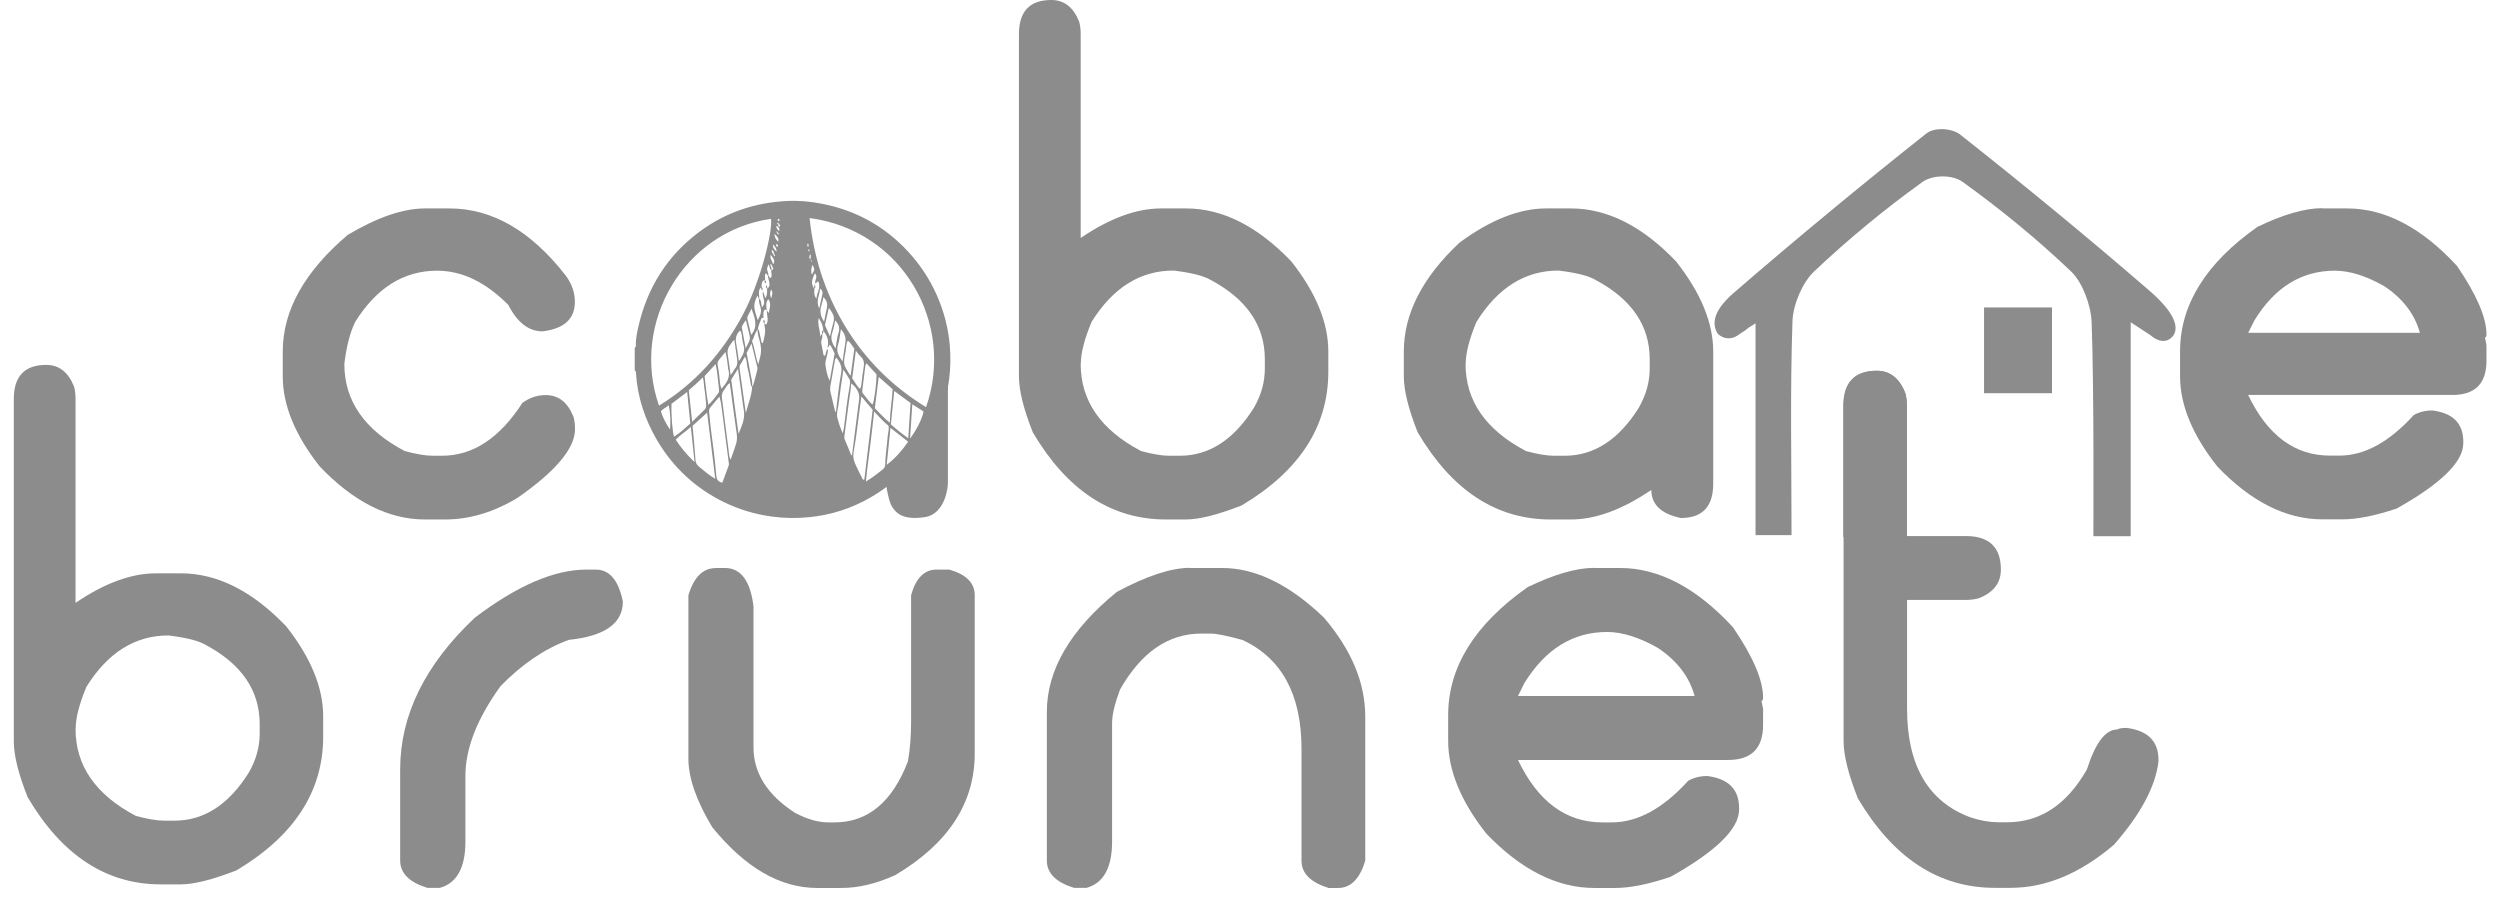
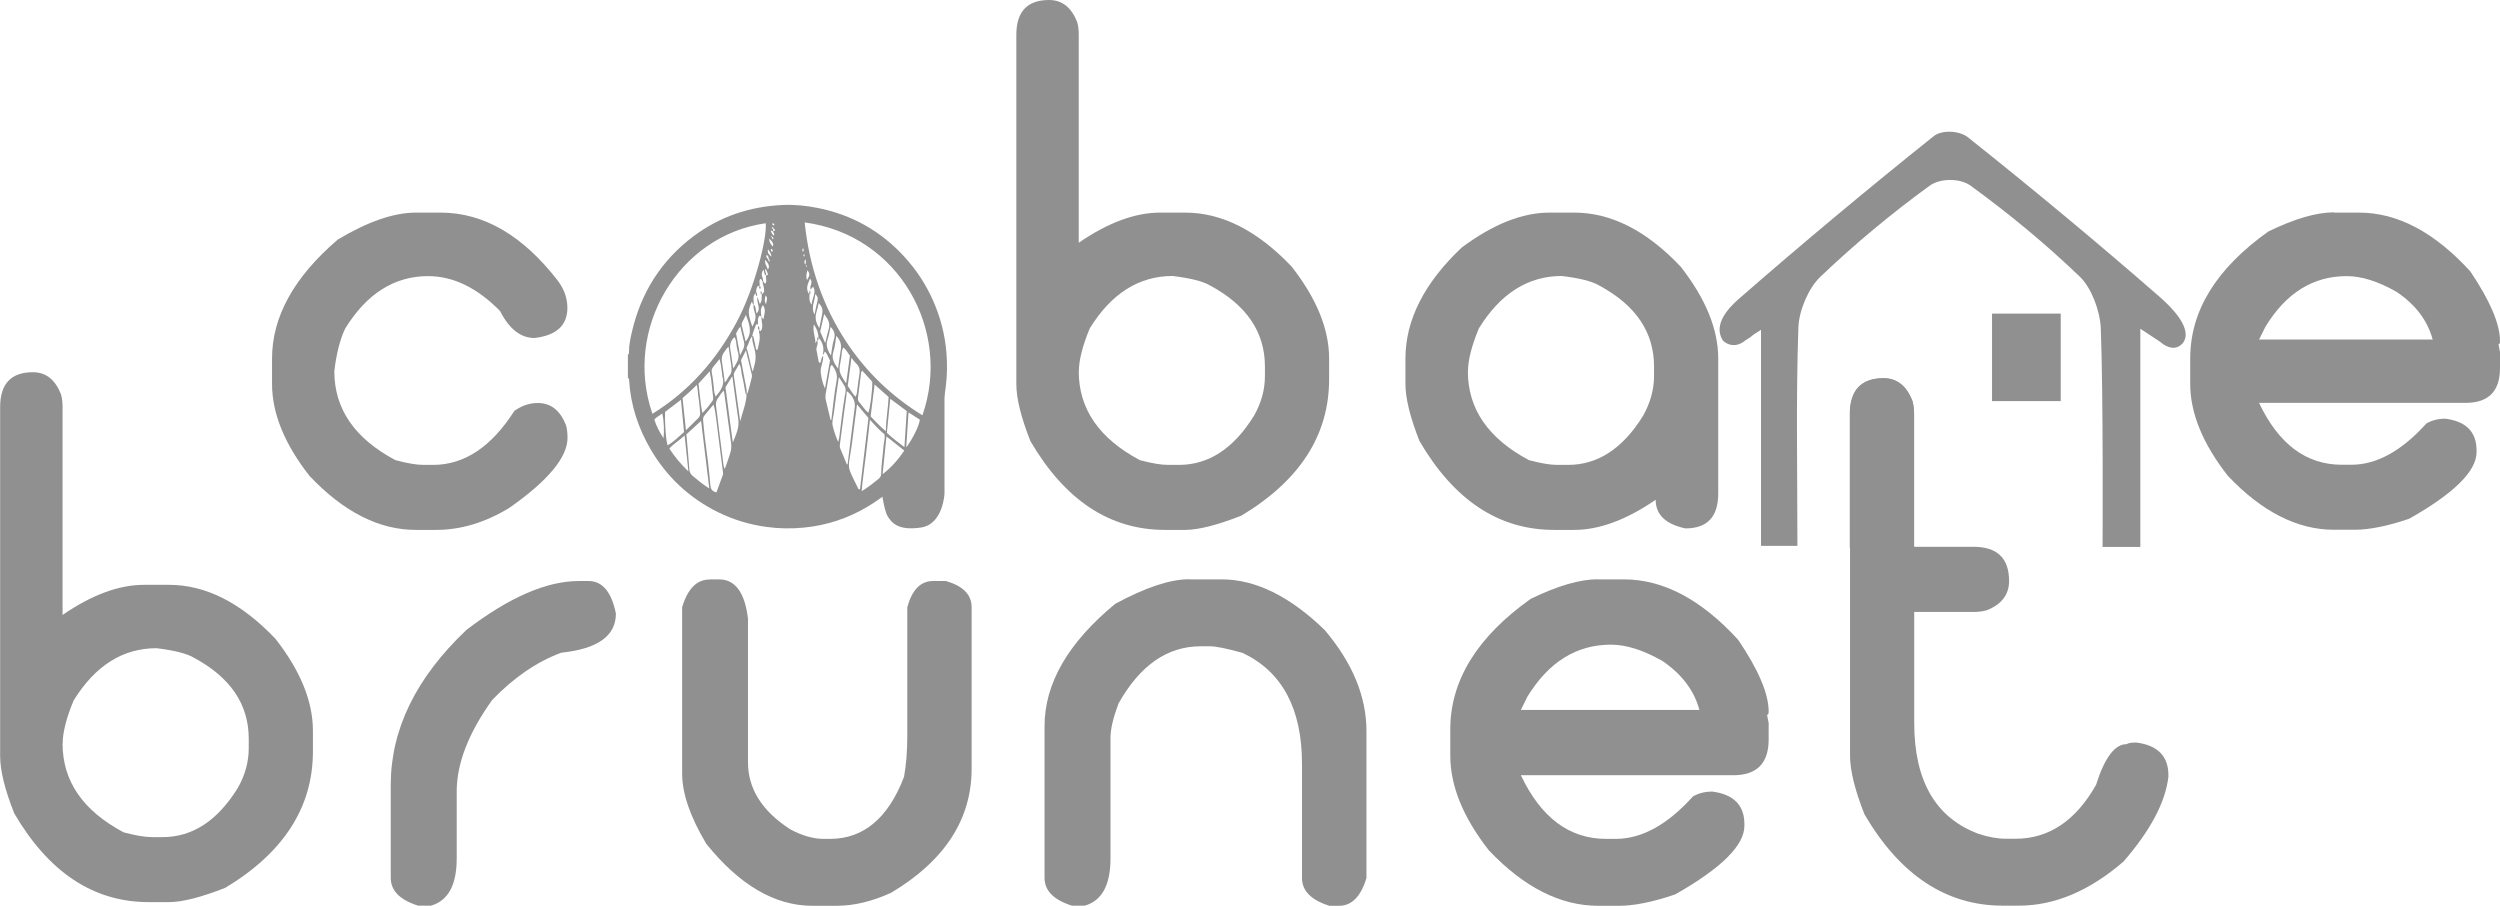
- <svg xmlns="http://www.w3.org/2000/svg" viewBox="0 0 183 66">
-   <g transform="translate(1.01 0)">
-     <path d="M 30.078 15.257 L 31.894 15.257 C 35.012 15.257 37.844 16.891 40.39 20.157 C 40.844 20.764 41.071 21.409 41.071 22.094 C 41.071 23.346 40.281 24.069 38.693 24.255 C 37.696 24.255 36.857 23.61 36.196 22.319 C 34.538 20.646 32.801 19.815 30.986 19.815 C 28.548 19.815 26.545 21.067 24.986 23.571 C 24.611 24.353 24.345 25.37 24.196 26.642 C 24.196 29.341 25.667 31.463 28.617 33.018 C 29.466 33.243 30.147 33.361 30.66 33.361 L 31.341 33.361 C 33.611 33.361 35.564 32.07 37.232 29.488 C 37.765 29.106 38.328 28.92 38.93 28.92 C 39.877 28.92 40.548 29.449 40.972 30.515 C 41.051 30.798 41.081 31.101 41.081 31.424 C 41.081 32.813 39.679 34.485 36.887 36.432 C 35.13 37.498 33.354 38.026 31.568 38.026 L 30.098 38.026 C 27.433 38.026 24.868 36.735 22.401 34.153 C 20.585 31.854 19.687 29.654 19.687 27.551 L 19.687 25.732 C 19.687 22.729 21.276 19.883 24.443 17.194 C 26.614 15.903 28.499 15.257 30.107 15.257 Z" fill="rgb(140, 140, 140)" />
-     <path d="M 75.945 0 C 76.892 0 77.563 0.528 77.987 1.594 C 78.066 1.878 78.096 2.181 78.096 2.504 L 78.096 17.419 C 80.208 15.981 82.171 15.257 83.987 15.257 L 85.803 15.257 C 88.467 15.257 91.033 16.548 93.51 19.13 C 95.325 21.429 96.223 23.629 96.223 25.732 L 96.223 27.209 C 96.223 31.219 94.112 34.476 89.878 36.999 C 88.122 37.684 86.76 38.026 85.803 38.026 L 84.332 38.026 C 80.346 38.026 77.099 35.904 74.593 31.649 C 73.912 29.938 73.576 28.578 73.576 27.551 L 73.576 2.504 C 73.576 0.831 74.366 0 75.954 0 Z M 78.096 26.642 C 78.096 29.341 79.566 31.463 82.517 33.018 C 83.365 33.243 84.046 33.361 84.559 33.361 L 85.349 33.361 C 87.5 33.361 89.316 32.187 90.786 29.83 C 91.319 28.901 91.576 27.952 91.576 26.984 L 91.576 26.299 C 91.576 23.835 90.253 21.898 87.609 20.49 C 87.096 20.187 86.198 19.962 84.895 19.805 C 82.458 19.805 80.454 21.057 78.895 23.561 C 78.362 24.832 78.106 25.859 78.106 26.632 Z" fill="rgb(140, 140, 140)" />
-     <path d="M 2.368 26.71 C 3.316 26.71 3.987 27.238 4.411 28.304 C 4.49 28.588 4.52 28.891 4.52 29.214 L 4.52 44.129 C 6.631 42.691 8.595 41.967 10.411 41.967 L 12.227 41.967 C 14.891 41.967 17.457 43.258 19.933 45.84 C 21.749 48.139 22.647 50.339 22.647 52.442 L 22.647 53.919 C 22.647 57.919 20.535 61.186 16.302 63.709 C 14.546 64.394 13.184 64.736 12.227 64.736 L 10.756 64.736 C 6.769 64.736 3.523 62.614 1.016 58.359 C 0.336 56.648 0 55.288 0 54.261 L 0 29.214 C 0 27.541 0.789 26.71 2.378 26.71 Z M 4.52 53.352 C 4.52 56.051 5.99 58.173 8.94 59.728 C 9.789 59.953 10.47 60.071 10.983 60.071 L 11.773 60.071 C 13.924 60.071 15.74 58.897 17.21 56.54 C 17.743 55.611 17.999 54.662 17.999 53.694 L 17.999 53.009 C 17.999 50.545 16.677 48.608 14.032 47.2 C 13.519 46.897 12.621 46.672 11.319 46.515 C 8.881 46.515 6.878 47.767 5.319 50.271 C 4.786 51.542 4.529 52.569 4.529 53.342 Z" fill="rgb(140, 140, 140)" />
-     <path d="M 112.16 15.257 L 113.976 15.257 C 116.64 15.257 119.206 16.548 121.673 19.13 C 123.489 21.429 124.397 23.629 124.397 25.732 L 124.397 35.415 C 124.397 37.087 123.607 37.918 122.019 37.918 C 120.588 37.615 119.867 36.93 119.867 35.864 C 117.736 37.312 115.772 38.026 113.976 38.026 L 112.506 38.026 C 108.519 38.026 105.272 35.904 102.766 31.649 C 102.085 29.938 101.75 28.578 101.75 27.551 L 101.75 25.732 C 101.75 22.964 103.111 20.304 105.825 17.761 C 108.095 16.089 110.207 15.257 112.17 15.257 Z M 106.269 26.642 C 106.269 29.341 107.74 31.463 110.69 33.018 C 111.539 33.243 112.22 33.361 112.733 33.361 L 113.522 33.361 C 115.673 33.361 117.489 32.187 118.959 29.83 C 119.483 28.901 119.749 27.952 119.749 26.984 L 119.749 26.299 C 119.749 23.835 118.427 21.898 115.782 20.49 C 115.269 20.187 114.371 19.962 113.068 19.805 C 110.631 19.805 108.628 21.057 107.068 23.561 C 106.536 24.832 106.279 25.859 106.279 26.632 Z" fill="rgb(140, 140, 140)" />
-     <path d="M 168.991 15.257 L 170.806 15.257 C 173.579 15.257 176.263 16.666 178.849 19.473 C 180.28 21.575 181 23.248 181 24.48 C 181 24.637 180.961 24.705 180.891 24.705 L 181 25.272 L 181 26.407 C 181 28.079 180.171 28.911 178.503 28.911 L 163.553 28.911 C 164.974 31.874 166.968 33.351 169.553 33.351 L 170.234 33.351 C 172.069 33.351 173.875 32.363 175.671 30.387 C 176.066 30.163 176.52 30.045 177.033 30.045 C 178.543 30.231 179.303 30.994 179.303 32.324 L 179.303 32.441 C 179.303 33.811 177.674 35.405 174.428 37.224 C 172.859 37.752 171.537 38.016 170.461 38.016 L 168.991 38.016 C 166.326 38.016 163.761 36.725 161.293 34.143 C 159.478 31.845 158.57 29.644 158.57 27.541 L 158.57 25.722 C 158.57 22.309 160.455 19.267 164.234 16.607 C 166.119 15.697 167.708 15.238 168.991 15.238 Z M 163.553 24.363 L 176.125 24.363 C 175.75 22.994 174.882 21.859 173.52 20.949 C 172.178 20.187 170.974 19.815 169.898 19.815 C 167.461 19.815 165.497 21.028 164.007 23.463 L 163.553 24.373 Z" fill="rgb(140, 140, 140)" />
-     <path d="M 41.9 41.694 L 42.6 41.694 C 43.607 41.694 44.268 42.476 44.584 44.031 C 44.584 45.635 43.262 46.564 40.627 46.838 C 38.86 47.483 37.193 48.618 35.624 50.232 C 33.917 52.599 33.058 54.78 33.058 56.794 L 33.058 61.596 C 33.058 63.513 32.436 64.638 31.193 64.99 L 30.265 64.99 C 28.943 64.579 28.282 63.914 28.282 62.995 L 28.282 56.325 C 28.282 52.344 30.107 48.638 33.759 45.205 C 36.847 42.867 39.561 41.694 41.91 41.694 Z" fill="rgb(140, 140, 140)" />
-     <path d="M 51.353 41.576 L 52.054 41.576 C 53.218 41.576 53.919 42.515 54.146 44.383 L 54.146 54.692 C 54.146 56.589 55.153 58.183 57.176 59.494 C 58.054 59.963 58.863 60.198 59.623 60.198 L 60.087 60.198 C 62.514 60.198 64.3 58.711 65.445 55.748 C 65.603 54.887 65.682 53.909 65.682 52.823 L 65.682 43.571 C 66.027 42.319 66.649 41.693 67.547 41.693 L 68.474 41.693 C 69.718 42.046 70.34 42.672 70.34 43.571 L 70.34 55.161 C 70.34 58.789 68.396 61.763 64.517 64.061 C 63.136 64.687 61.823 65 60.56 65 L 58.814 65 C 56.09 65 53.534 63.513 51.126 60.55 C 49.962 58.613 49.38 56.941 49.38 55.513 L 49.38 43.571 C 49.784 42.241 50.446 41.586 51.363 41.586 Z" fill="rgb(140, 140, 140)" />
-     <path d="M 86.119 41.576 L 88.447 41.576 C 90.895 41.576 93.381 42.789 95.898 45.205 C 97.921 47.571 98.927 49.987 98.927 52.462 L 98.927 63.005 C 98.523 64.335 97.862 65 96.944 65 L 96.243 65 C 94.921 64.589 94.26 63.924 94.26 63.005 L 94.26 54.809 C 94.26 50.848 92.819 48.188 89.947 46.848 C 88.803 46.535 88.023 46.378 87.619 46.378 L 86.918 46.378 C 84.51 46.378 82.527 47.748 80.977 50.476 C 80.592 51.493 80.395 52.315 80.395 52.931 L 80.395 61.596 C 80.395 63.513 79.773 64.638 78.53 64.99 L 77.602 64.99 C 76.28 64.579 75.619 63.914 75.619 62.995 L 75.619 52.11 C 75.619 49.048 77.326 46.114 80.74 43.327 C 82.931 42.153 84.717 41.566 86.099 41.566 Z" fill="rgb(140, 140, 140)" />
-     <path d="M 115.703 41.576 L 117.568 41.576 C 120.42 41.576 123.173 43.024 125.838 45.909 C 127.318 48.07 128.048 49.792 128.048 51.063 C 128.048 51.22 128.009 51.298 127.93 51.298 L 128.048 51.885 L 128.048 53.058 C 128.048 54.78 127.189 55.63 125.482 55.63 L 110.108 55.63 C 111.558 58.672 113.621 60.198 116.275 60.198 L 116.976 60.198 C 118.861 60.198 120.726 59.181 122.561 57.156 C 122.966 56.921 123.44 56.804 123.963 56.804 C 125.512 57 126.291 57.782 126.291 59.142 L 126.291 59.259 C 126.291 60.667 124.624 62.301 121.288 64.178 C 119.68 64.726 118.318 65 117.213 65 L 115.703 65 C 112.97 65 110.325 63.67 107.789 61.019 C 105.924 58.662 104.996 56.393 104.996 54.222 L 104.996 52.344 C 104.996 48.833 106.94 45.703 110.818 42.975 C 112.762 42.036 114.391 41.566 115.713 41.566 Z M 110.108 50.946 L 123.035 50.946 C 122.65 49.537 121.752 48.373 120.361 47.435 C 118.979 46.652 117.736 46.261 116.631 46.261 C 114.124 46.261 112.111 47.513 110.572 50.007 Z" fill="rgb(140, 140, 140)" />
-     <path d="M 136.367 27.14 C 137.334 27.14 138.034 27.688 138.459 28.783 C 138.538 29.077 138.577 29.39 138.577 29.722 L 138.577 39.239 L 142.89 39.239 C 144.597 39.239 145.455 40.06 145.455 41.694 C 145.455 42.672 144.912 43.376 143.827 43.796 C 143.531 43.875 143.225 43.914 142.899 43.914 L 138.587 43.914 L 138.587 51.875 C 138.587 56.031 140.136 58.692 143.245 59.836 C 143.965 60.071 144.626 60.188 145.228 60.188 L 145.929 60.188 C 148.337 60.188 150.281 58.897 151.751 56.325 C 152.373 54.369 153.113 53.401 153.962 53.401 C 154.08 53.322 154.307 53.283 154.662 53.283 C 156.211 53.479 156.991 54.261 156.991 55.621 L 156.991 55.738 C 156.774 57.577 155.688 59.601 153.735 61.831 C 151.268 63.934 148.751 64.99 146.166 64.99 L 145.001 64.99 C 140.906 64.99 137.571 62.809 134.985 58.437 C 134.285 56.677 133.939 55.278 133.939 54.222 L 133.939 29.722 C 133.939 28.001 134.758 27.14 136.386 27.14 Z" fill="rgb(140, 140, 140)" />
-     <path d="M 136.367 27.14 C 137.334 27.14 138.034 27.688 138.459 28.783 C 138.538 29.077 138.577 29.39 138.577 29.722 L 138.577 39.239 L 133.919 39.307 L 133.919 29.722 C 133.919 28.001 134.739 27.14 136.367 27.14 Z" fill="rgb(140, 140, 140)" />
-     <path d="M 156.438 24.558 C 155.757 24.118 156.044 24.294 154.958 23.59 L 154.958 39.248 L 152.225 39.248 C 152.225 39.248 152.284 28.392 152.096 23.58 C 152.047 22.299 151.406 20.646 150.596 19.874 C 148.08 17.477 145.406 15.296 142.663 13.321 C 141.903 12.773 140.472 12.783 139.712 13.321 C 136.969 15.296 134.304 17.487 131.778 19.874 C 130.959 20.646 130.239 22.26 130.199 23.522 C 130.022 28.656 130.13 33.801 130.13 39.17 L 127.495 39.17 L 127.495 23.668 C 126.479 24.285 127.12 23.972 126.37 24.421 C 125.492 25.145 124.782 24.519 124.703 24.392 C 124.002 23.218 125.245 22.006 125.887 21.448 C 130.525 17.438 135.232 13.546 139.998 9.771 C 140.59 9.301 141.873 9.37 142.485 9.859 C 147.182 13.565 151.82 17.38 156.389 21.331 C 157.169 22.006 158.817 23.6 158.037 24.617 C 157.553 25.165 156.942 24.979 156.438 24.568 Z" fill="rgb(140, 140, 140)" />
-     <path d="M 144.222 22.505 L 149.195 22.505 L 149.195 28.783 L 144.222 28.783 Z" fill="rgb(140, 140, 140)" />
-     <path d="M 68.376 26.7 L 68.376 35.415 C 68.376 35.415 68.287 37.635 66.649 37.86 C 65.011 38.094 64.547 37.508 64.261 37.048 C 63.975 36.578 63.777 34.965 63.777 34.965 L 66.461 31.317 L 68.376 26.69 Z" fill="rgb(140, 140, 140)" />
-     <path d="M 45.452 27.121 L 45.452 25.448 C 45.561 25.409 45.531 25.311 45.531 25.233 C 45.531 24.764 45.63 24.294 45.738 23.835 C 46.39 21.028 47.84 18.72 50.169 16.979 C 52.094 15.541 54.274 14.817 56.662 14.71 C 57.521 14.67 58.37 14.759 59.208 14.925 C 61.675 15.414 63.758 16.578 65.455 18.407 C 66.343 19.365 67.053 20.441 67.576 21.634 C 68.09 22.798 68.405 24.02 68.514 25.282 C 68.583 26.113 68.573 26.945 68.465 27.776 C 68.317 28.911 68.021 29.996 67.557 31.043 C 66.54 33.322 64.942 35.102 62.781 36.373 C 61.369 37.204 59.83 37.703 58.202 37.86 C 57.294 37.948 56.386 37.938 55.478 37.811 C 54.245 37.644 53.08 37.292 51.975 36.754 C 49.903 35.737 48.265 34.221 47.1 32.246 C 46.202 30.72 45.65 29.077 45.541 27.297 C 45.541 27.228 45.541 27.16 45.462 27.121 Z M 55.903 17.008 C 55.903 17.008 55.883 16.92 55.833 16.949 C 55.794 16.979 55.833 17.018 55.883 17.028 C 55.883 17.086 55.883 17.155 55.991 17.164 C 55.991 17.086 55.982 17.037 55.903 17.008 Z M 56.001 16.411 C 55.982 16.353 55.982 16.274 55.883 16.314 C 55.883 16.382 55.903 16.421 55.972 16.441 C 55.972 16.499 55.972 16.548 55.972 16.607 C 55.922 16.587 55.873 16.568 55.794 16.539 C 55.833 16.695 55.903 16.812 56.011 16.91 C 56.11 16.773 55.972 16.705 55.962 16.597 C 56.001 16.558 56.1 16.597 56.1 16.499 C 56.1 16.45 56.051 16.421 55.991 16.411 Z M 55.616 18.622 C 55.636 18.671 55.616 18.759 55.705 18.759 C 55.745 18.68 55.705 18.632 55.656 18.583 C 55.636 18.465 55.626 18.348 55.488 18.289 C 55.449 18.446 55.528 18.534 55.616 18.622 Z M 58.34 19.013 C 58.34 19.072 58.35 19.121 58.36 19.179 C 58.429 19.101 58.409 19.052 58.33 19.013 C 58.291 18.886 58.389 18.739 58.301 18.612 C 58.195 18.781 58.208 18.912 58.34 19.003 Z M 55.478 19.776 C 55.281 19.717 55.37 19.473 55.241 19.355 C 55.133 19.639 55.113 19.678 55.182 19.874 C 55.212 19.981 55.261 20.079 55.232 20.187 C 55.113 20.187 55.172 20.001 55.044 20.02 C 54.906 20.167 55.044 20.353 54.975 20.519 L 54.975 20.519 C 54.906 20.519 54.847 20.519 54.807 20.597 C 54.758 20.724 54.718 20.852 54.748 20.989 C 54.728 21.008 54.709 21.018 54.699 21.037 C 54.442 21.272 54.59 21.585 54.561 21.859 C 54.452 21.839 54.501 21.703 54.422 21.654 C 54.126 22.319 54.126 22.456 54.462 23.443 C 54.61 23.13 54.768 22.857 54.659 22.495 C 54.6 22.289 54.511 22.074 54.561 21.849 C 54.748 22.025 54.689 22.27 54.768 22.495 C 55.143 22.133 54.728 21.732 54.837 21.311 C 54.906 21.517 54.955 21.663 55.005 21.82 C 55.182 21.595 55.133 21.35 55.143 21.106 L 55.143 21.106 C 55.389 20.998 55.31 20.783 55.291 20.617 C 55.271 20.47 55.192 20.333 55.212 20.187 C 55.33 20.167 55.271 20.372 55.409 20.343 C 55.547 20.167 55.409 19.962 55.459 19.766 C 55.518 19.766 55.567 19.756 55.597 19.668 C 55.528 19.561 55.528 19.404 55.389 19.297 C 55.35 19.473 55.508 19.61 55.459 19.776 Z M 58.577 21.096 C 58.577 21.096 58.597 21.116 58.606 21.125 C 58.587 21.37 58.557 21.615 58.754 21.869 C 58.774 21.419 59.1 21.037 58.893 20.607 C 58.735 20.597 58.784 20.754 58.676 20.754 C 58.587 20.519 58.902 20.265 58.636 20.001 C 58.478 20.372 58.301 20.715 58.567 21.096 Z M 54.452 24.108 C 54.531 24.108 54.541 24.157 54.551 24.206 C 54.6 24.451 54.659 24.686 54.709 24.93 C 54.728 24.998 54.689 25.106 54.837 25.106 C 54.936 24.686 55.074 24.265 54.945 23.825 C 54.936 23.786 54.945 23.747 54.955 23.707 L 54.955 23.707 C 54.955 23.707 55.054 23.747 55.074 23.756 C 55.291 23.453 55.113 23.121 55.123 22.729 C 55.202 22.827 55.232 22.866 55.261 22.915 C 55.32 22.573 55.478 22.231 55.232 21.898 C 55.024 22.143 55.074 22.426 55.123 22.729 C 55.054 22.681 55.024 22.661 54.995 22.641 C 54.817 22.827 54.876 23.052 54.876 23.258 C 54.827 23.326 54.778 23.248 54.738 23.277 C 54.63 23.561 54.501 23.835 54.452 24.128 C 54.235 24.373 54.195 24.705 54.038 24.969 C 54.245 25.527 54.294 26.104 54.491 26.671 C 54.531 26.505 54.57 26.358 54.61 26.221 C 54.738 25.781 54.718 25.36 54.59 24.92 C 54.511 24.656 54.432 24.392 54.452 24.108 Z M 59.258 24.197 C 59.208 23.786 59.169 23.698 58.922 23.277 C 58.804 23.766 59.041 24.187 59.031 24.637 C 59.11 24.568 59.07 24.451 59.179 24.441 C 59.199 24.578 59.189 24.725 59.139 24.852 C 59.1 24.95 59.09 25.038 59.11 25.135 C 59.159 25.39 59.208 25.654 59.258 25.908 C 59.268 25.977 59.277 26.045 59.386 26.035 C 59.465 25.879 59.425 25.683 59.583 25.536 C 59.633 25.957 59.366 26.319 59.416 26.73 C 59.465 27.121 59.544 27.502 59.722 27.874 C 59.84 27.209 59.968 26.544 60.087 25.869 C 59.958 25.654 59.899 25.409 59.722 25.223 C 59.643 25.292 59.702 25.399 59.564 25.448 C 59.682 24.969 59.564 24.558 59.238 24.206 Z M 54.047 28.294 C 53.978 28.294 53.968 28.246 53.959 28.187 C 53.88 27.757 53.811 27.316 53.702 26.886 C 53.643 26.642 53.682 26.368 53.515 26.113 C 53.386 26.329 53.288 26.524 53.169 26.71 C 53.11 26.798 53.12 26.896 53.13 26.994 C 53.278 28.05 53.426 29.106 53.584 30.231 C 53.761 29.546 54.018 28.95 54.047 28.294 C 54.077 28.255 54.126 28.206 54.136 28.158 C 54.245 27.786 54.343 27.414 54.432 27.043 C 54.442 27.003 54.432 26.955 54.432 26.915 C 54.294 26.348 54.156 25.791 53.998 25.145 C 53.85 25.429 53.751 25.644 53.643 25.84 C 53.732 26.338 53.83 26.818 53.919 27.307 C 53.978 27.629 54.077 27.952 54.057 28.294 Z M 58.251 15.952 C 58.577 19.101 59.564 21.986 61.31 24.598 C 62.741 26.73 64.567 28.451 66.777 29.801 C 68.919 23.717 65.08 16.861 58.251 15.961 Z M 47.229 29.693 C 49.893 28.06 51.847 25.84 53.307 23.15 C 54.63 20.724 55.557 16.988 55.429 16.02 C 49.094 16.91 45.107 23.619 47.229 29.693 Z M 51.867 35.327 C 52.024 34.896 52.182 34.485 52.33 34.075 C 52.35 34.026 52.35 33.967 52.34 33.908 C 52.281 33.429 52.212 32.95 52.153 32.471 C 52.054 31.678 51.945 30.876 51.847 30.084 C 51.797 29.742 51.768 29.39 51.649 29.028 C 51.413 29.312 51.205 29.556 51.008 29.801 C 50.909 29.918 50.88 30.035 50.899 30.182 C 50.949 30.593 50.969 31.013 51.028 31.424 C 51.186 32.549 51.324 33.674 51.422 34.808 C 51.442 35.072 51.531 35.258 51.867 35.336 Z M 62.978 30.114 C 62.879 31.004 62.79 31.845 62.682 32.676 C 62.583 33.517 62.455 34.348 62.376 35.248 C 62.83 34.974 63.195 34.691 63.55 34.407 C 63.669 34.309 63.777 34.212 63.787 34.036 C 63.797 33.341 63.915 32.656 63.965 31.962 C 63.985 31.698 64.093 31.444 64.024 31.16 C 63.649 30.867 63.333 30.505 62.968 30.114 Z M 62.869 29.996 C 62.603 29.683 62.337 29.37 62.041 29.018 C 61.971 29.527 61.912 29.986 61.853 30.436 C 61.764 31.131 61.685 31.835 61.567 32.529 C 61.389 33.537 61.379 33.537 61.833 34.466 C 61.922 34.652 62.021 34.837 62.11 35.023 C 62.129 35.072 62.149 35.131 62.258 35.111 C 62.455 33.429 62.662 31.727 62.869 29.996 Z M 51.344 35.043 C 51.136 33.37 50.949 31.757 50.751 30.202 C 50.406 30.515 50.041 30.847 49.686 31.17 C 49.765 32.021 49.844 32.862 49.903 33.703 C 49.923 33.899 50.011 34.045 50.159 34.163 C 50.524 34.466 50.88 34.769 51.334 35.043 Z M 52.478 33.625 C 52.626 33.234 52.755 32.862 52.873 32.48 C 52.942 32.246 52.952 32.021 52.922 31.786 C 52.843 31.238 52.774 30.691 52.695 30.143 C 52.597 29.449 52.508 28.754 52.409 28.04 C 52.212 28.158 52.143 28.353 52.024 28.5 C 51.867 28.695 51.797 28.891 51.837 29.155 C 51.916 29.703 51.975 30.251 52.044 30.808 C 52.143 31.581 52.251 32.344 52.34 33.116 C 52.36 33.292 52.37 33.478 52.468 33.654 Z M 65.475 32.07 C 65.534 31.18 65.583 30.339 65.642 29.497 C 65.267 29.224 64.892 28.94 64.448 28.617 C 64.36 29.497 64.281 30.29 64.202 31.062 C 64.616 31.434 65.021 31.757 65.465 32.079 Z M 61.3 33.331 C 61.3 33.331 61.34 33.322 61.36 33.312 C 61.429 32.735 61.508 32.158 61.577 31.581 C 61.675 30.788 61.784 29.996 61.883 29.194 C 61.932 28.783 61.685 28.334 61.3 28.07 C 61.271 28.539 61.182 29.008 61.123 29.468 C 61.014 30.26 60.916 31.062 60.807 31.854 C 60.787 31.962 60.787 32.07 60.827 32.177 C 60.994 32.559 61.143 32.94 61.3 33.322 Z M 49.301 28.686 C 48.886 28.999 48.511 29.282 48.146 29.556 C 48.107 30.26 48.215 31.727 48.334 31.962 C 48.758 31.698 49.123 31.356 49.518 31.004 C 49.449 30.251 49.37 29.497 49.291 28.676 Z M 63.017 29.869 C 63.383 30.241 63.688 30.593 64.133 30.945 C 64.133 30.065 64.3 29.272 64.33 28.49 C 63.985 28.187 63.669 27.903 63.313 27.59 C 63.215 28.392 63.126 29.126 63.027 29.879 Z M 49.646 30.886 C 49.982 30.554 50.268 30.27 50.554 29.996 C 50.663 29.889 50.692 29.762 50.682 29.615 C 50.643 29.233 50.623 28.842 50.554 28.461 C 50.505 28.206 50.534 27.942 50.436 27.62 C 50.09 27.991 49.735 28.275 49.409 28.568 C 49.488 29.331 49.567 30.065 49.656 30.876 Z M 53.011 26.994 C 52.834 27.277 52.686 27.502 52.547 27.737 C 52.498 27.825 52.528 27.923 52.547 28.021 C 52.656 28.813 52.755 29.605 52.863 30.397 C 52.922 30.847 52.991 31.307 53.051 31.757 C 53.268 31.209 53.534 30.691 53.445 30.084 C 53.426 29.938 53.396 29.781 53.376 29.634 C 53.258 28.774 53.14 27.913 53.011 26.984 Z M 60.728 27.043 C 60.6 27.913 60.471 28.744 60.373 29.585 C 60.333 29.918 60.205 30.241 60.284 30.573 C 60.373 30.945 60.501 31.317 60.679 31.718 C 60.718 31.542 60.758 31.424 60.768 31.297 C 60.896 30.309 60.994 29.321 61.172 28.343 C 61.212 28.148 61.261 27.923 61.152 27.727 C 61.024 27.502 60.876 27.287 60.718 27.043 Z M 63.896 34.026 C 64.527 33.546 65.021 32.979 65.465 32.334 C 65.031 31.991 64.616 31.669 64.172 31.317 C 64.073 32.255 63.985 33.146 63.896 34.026 Z M 62.406 26.612 C 62.366 26.681 62.337 26.71 62.337 26.749 C 62.258 27.356 62.179 27.962 62.11 28.559 C 62.1 28.656 62.11 28.754 62.179 28.832 C 62.406 29.087 62.583 29.4 62.86 29.615 C 62.988 29.37 63.165 27.991 63.146 27.395 C 62.909 27.14 62.672 26.876 62.415 26.593 Z M 50.564 27.522 C 50.653 28.216 50.702 28.911 50.84 29.634 C 51.146 29.37 51.344 29.067 51.561 28.793 C 51.64 28.695 51.63 28.588 51.62 28.48 C 51.57 28.07 51.531 27.659 51.482 27.248 C 51.462 27.062 51.413 26.886 51.373 26.651 C 51.087 26.964 50.85 27.219 50.564 27.532 Z M 60.126 30.143 C 60.126 30.143 60.166 30.133 60.185 30.123 C 60.304 29.194 60.383 28.255 60.56 27.336 C 60.659 26.847 60.471 26.524 60.225 26.182 C 60.146 26.241 60.116 26.299 60.106 26.368 C 60.018 26.857 59.929 27.346 59.85 27.835 C 59.8 28.118 59.712 28.402 59.781 28.695 C 59.899 29.175 60.008 29.654 60.126 30.143 Z M 49.834 33.83 C 49.735 32.94 49.656 32.119 49.557 31.248 C 49.173 31.61 48.778 31.835 48.452 32.187 C 48.837 32.774 49.271 33.292 49.834 33.83 Z M 61.636 25.683 C 61.537 26.387 61.458 27.033 61.369 27.698 C 61.557 27.933 61.685 28.236 61.942 28.471 C 61.981 28.373 62.021 28.294 62.031 28.216 C 62.09 27.747 62.139 27.287 62.218 26.818 C 62.267 26.514 62.198 26.28 61.971 26.074 C 61.863 25.977 61.774 25.849 61.646 25.683 Z M 52.084 25.771 C 51.906 25.986 51.768 26.153 51.63 26.329 C 51.541 26.436 51.492 26.563 51.521 26.71 C 51.61 27.16 51.659 27.61 51.699 28.07 C 51.709 28.197 51.758 28.314 51.797 28.461 C 52.202 28.011 52.498 27.571 52.281 26.974 C 52.281 26.945 52.281 26.915 52.281 26.896 C 52.222 26.544 52.212 26.182 52.094 25.781 Z M 65.593 32.119 C 66.067 31.512 66.55 30.534 66.59 30.114 C 66.333 29.947 66.067 29.781 65.771 29.595 C 65.711 30.446 65.662 31.258 65.603 32.128 Z M 61.261 27.483 C 61.35 26.818 61.439 26.172 61.527 25.527 C 61.369 25.321 61.261 25.096 61.064 24.94 C 61.034 24.969 61.014 24.989 61.004 25.008 C 60.916 25.243 60.935 25.497 60.886 25.742 C 60.708 26.661 60.708 26.661 61.202 27.444 C 61.202 27.453 61.221 27.463 61.261 27.483 Z M 52.735 24.891 C 52.597 24.979 52.557 25.096 52.478 25.194 C 52.291 25.419 52.212 25.664 52.261 25.957 C 52.34 26.436 52.399 26.925 52.468 27.444 C 52.636 27.297 52.676 27.111 52.794 26.974 C 52.972 26.769 52.982 26.524 52.942 26.27 C 52.873 25.82 52.814 25.37 52.745 24.891 Z M 60.541 24.108 C 60.471 24.509 60.452 24.881 60.333 25.233 C 60.166 25.722 60.393 26.074 60.669 26.456 C 60.738 25.977 60.787 25.546 60.866 25.106 C 60.935 24.725 60.827 24.412 60.541 24.099 Z M 53.07 26.417 C 53.189 26.329 53.218 26.192 53.288 26.094 C 53.465 25.82 53.515 25.546 53.406 25.223 C 53.337 24.998 53.317 24.764 53.288 24.529 C 53.268 24.412 53.248 24.294 53.159 24.197 C 52.893 24.451 52.804 24.754 52.873 25.106 C 52.952 25.527 53.001 25.947 53.07 26.407 Z M 59.376 23.796 C 59.495 24.06 59.603 24.314 59.741 24.627 C 59.84 24.236 59.899 23.913 59.998 23.59 C 60.116 23.179 59.929 22.886 59.662 22.534 C 59.554 23.003 59.465 23.404 59.376 23.796 Z M 53.998 22.593 C 53.919 22.749 53.85 22.915 53.761 23.062 C 53.702 23.17 53.672 23.267 53.702 23.375 C 53.791 23.747 53.889 24.128 53.978 24.509 C 54.511 23.874 54.235 23.238 53.998 22.593 Z M 48.038 31.444 C 48.077 30.867 48.077 30.29 47.939 29.664 C 47.742 29.85 47.515 29.908 47.367 30.114 C 47.515 30.583 47.742 31.013 48.038 31.444 Z M 60.126 23.443 C 60.057 23.756 60.018 24.05 59.919 24.324 C 59.761 24.764 59.889 25.126 60.156 25.507 C 60.225 25.106 60.254 24.715 60.373 24.353 C 60.481 24.001 60.402 23.737 60.126 23.453 Z M 53.288 23.942 C 53.376 24.441 53.475 24.93 53.574 25.497 C 53.741 25.145 53.949 24.901 53.86 24.549 C 53.771 24.187 53.682 23.825 53.593 23.443 C 53.436 23.6 53.376 23.786 53.278 23.942 Z M 59.317 23.522 C 59.386 23.179 59.455 22.866 59.514 22.553 C 59.583 22.211 59.514 22.015 59.268 21.742 C 59.218 21.957 59.179 22.172 59.11 22.377 C 58.981 22.788 59.05 23.15 59.307 23.531 Z M 58.962 22.583 C 59.05 22.192 59.1 21.888 59.179 21.595 C 59.228 21.399 59.199 21.253 59.011 21.106 C 59.011 21.585 58.676 22.015 58.962 22.573 Z M 58.458 19.385 C 58.36 19.671 58.347 19.909 58.419 20.099 C 58.636 19.737 58.646 19.678 58.458 19.385 Z M 55.587 19.345 C 55.725 19.14 55.685 18.993 55.399 18.641 C 55.33 18.915 55.518 19.111 55.587 19.345 Z M 55.429 21.194 C 55.33 21.455 55.34 21.667 55.459 21.83 C 55.459 21.624 55.626 21.429 55.429 21.194 Z M 55.952 17.693 C 56.031 17.438 55.873 17.321 55.685 17.116 C 55.685 17.409 55.814 17.546 55.952 17.693 Z M 55.597 17.888 C 55.528 18.133 55.676 18.279 55.833 18.416 C 55.853 18.201 55.705 18.054 55.597 17.888 Z M 55.843 17.859 C 55.784 17.898 55.804 17.947 55.814 17.986 C 55.824 18.045 55.853 18.094 55.942 18.025 C 55.942 17.966 55.922 17.908 55.843 17.859 Z M 58.133 17.81 C 58.064 17.898 58.074 17.986 58.133 18.074 C 58.212 17.986 58.182 17.898 58.133 17.81 Z M 55.942 16.02 C 55.942 16.02 55.893 16.089 55.922 16.118 C 55.952 16.157 55.991 16.206 56.051 16.147 C 56.07 16.059 56.011 16.04 55.942 16.02 Z M 58.202 18.416 C 58.261 18.358 58.261 18.299 58.202 18.231 C 58.143 18.309 58.152 18.358 58.202 18.416 Z" fill="rgb(140, 140, 140)" />
-     <path d="M 59.169 24.451 C 59.169 24.353 59.11 24.236 59.258 24.187 C 59.238 24.275 59.297 24.392 59.169 24.451 Z" fill="rgb(140, 140, 140)" />
-     <path d="M 54.965 23.698 C 54.827 23.619 54.876 23.512 54.886 23.385 C 55.005 23.483 54.965 23.59 54.965 23.698 Z" fill="rgb(140, 140, 140)" />
-     <path d="M 54.748 20.989 C 54.817 21.067 54.827 21.145 54.787 21.243 C 54.679 21.214 54.728 21.106 54.699 21.037 C 54.718 21.018 54.738 21.008 54.748 20.989 Z" fill="rgb(140, 140, 140)" />
-     <path d="M 55.133 21.106 C 55.005 21.057 55.084 20.959 55.074 20.881 C 55.153 20.94 55.162 21.018 55.143 21.106 L 55.143 21.106 Z" fill="rgb(140, 140, 140)" />
-     <path d="M 54.965 20.519 C 55.103 20.558 55.064 20.646 55.034 20.744 C 54.926 20.695 54.965 20.597 54.965 20.519 Z" fill="rgb(140, 140, 140)" />
-     <path d="M 58.577 21.096 C 58.587 21.018 58.597 20.949 58.616 20.813 C 58.695 20.959 58.695 21.047 58.616 21.116 C 58.606 21.116 58.597 21.096 58.587 21.086 Z" fill="rgb(140, 140, 140)" />
+ <svg xmlns="http://www.w3.org/2000/svg" id="Calque_2" viewBox="0 0 183.43 66.46">
+   <defs>
+     <style>.cls-1{fill-rule:evenodd;}.cls-1,.cls-2{fill:#909091;}</style>
+   </defs>
+   <g id="Calque_1-2">
+     <path class="cls-2" d="M30.49,15.6h1.84c3.16,0,6.03,1.67,8.61,5.01.46.62.69,1.28.69,1.98,0,1.28-.8,2.02-2.41,2.21-1.01,0-1.86-.66-2.53-1.98-1.68-1.71-3.44-2.56-5.28-2.56-2.47,0-4.5,1.28-6.08,3.84-.38.8-.65,1.84-.8,3.14,0,2.76,1.49,4.93,4.48,6.52.86.23,1.55.35,2.07.35h.69c2.3,0,4.28-1.32,5.97-3.96.54-.39,1.11-.58,1.72-.58.96,0,1.64.54,2.07,1.63.08.29.11.6.11.93,0,1.42-1.42,3.13-4.25,5.12-1.78,1.09-3.58,1.63-5.39,1.63h-1.49c-2.7,0-5.3-1.32-7.8-3.96-1.84-2.35-2.75-4.6-2.75-6.75v-1.86c0-3.07,1.61-5.98,4.82-8.73,2.2-1.32,4.11-1.98,5.74-1.98Z" />
+     <path class="cls-2" d="M76.97,0c.96,0,1.64.54,2.07,1.63.08.29.11.6.11.93v15.25c2.14-1.47,4.13-2.21,5.97-2.21h1.84c2.7,0,5.3,1.32,7.81,3.96,1.84,2.35,2.75,4.6,2.75,6.75v1.51c0,4.1-2.14,7.43-6.43,10.01-1.78.7-3.16,1.05-4.13,1.05h-1.49c-4.04,0-7.33-2.17-9.87-6.52-.69-1.75-1.03-3.14-1.03-4.19V2.56c0-1.71.8-2.56,2.41-2.56ZM79.15,27.24c0,2.76,1.49,4.93,4.48,6.52.86.23,1.55.35,2.07.35h.8c2.18,0,4.02-1.2,5.51-3.61.54-.95.8-1.92.8-2.91v-.7c0-2.52-1.34-4.5-4.02-5.94-.52-.31-1.43-.54-2.75-.7-2.47,0-4.5,1.28-6.08,3.84-.54,1.3-.8,2.35-.8,3.14Z" />
+     <path class="cls-2" d="M2.41,27.31c.96,0,1.64.54,2.07,1.63.08.29.11.6.11.93v15.25c2.14-1.47,4.13-2.21,5.97-2.21h1.84c2.7,0,5.3,1.32,7.81,3.96,1.84,2.35,2.75,4.6,2.75,6.75v1.51c0,4.09-2.14,7.43-6.43,10.01-1.78.7-3.16,1.05-4.13,1.05h-1.49c-4.04,0-7.33-2.17-9.87-6.52-.69-1.75-1.03-3.14-1.03-4.19v-25.61c0-1.71.8-2.56,2.41-2.56ZM4.59,54.55c0,2.76,1.49,4.93,4.48,6.52.86.23,1.55.35,2.07.35h.8c2.18,0,4.02-1.2,5.51-3.61.54-.95.8-1.92.8-2.91v-.7c0-2.52-1.34-4.5-4.02-5.94-.52-.31-1.43-.54-2.75-.7-2.47,0-4.5,1.28-6.08,3.84-.54,1.3-.8,2.35-.8,3.14Z" />
+     <path class="cls-2" d="M113.67,15.6h1.84c2.7,0,5.3,1.32,7.8,3.96,1.84,2.35,2.76,4.6,2.76,6.75v9.9c0,1.71-.8,2.56-2.41,2.56-1.45-.31-2.18-1.01-2.18-2.1-2.16,1.48-4.15,2.21-5.97,2.21h-1.49c-4.04,0-7.33-2.17-9.87-6.52-.69-1.75-1.03-3.14-1.03-4.19v-1.86c0-2.83,1.38-5.55,4.13-8.15,2.3-1.71,4.44-2.56,6.43-2.56ZM107.7,27.24c0,2.76,1.49,4.93,4.48,6.52.86.23,1.55.35,2.07.35h.8c2.18,0,4.02-1.2,5.51-3.61.53-.95.8-1.92.8-2.91v-.7c0-2.52-1.34-4.5-4.02-5.94-.52-.31-1.43-.54-2.75-.7-2.47,0-4.5,1.28-6.08,3.84-.54,1.3-.8,2.35-.8,3.14Z" />
+     <path class="cls-2" d="M171.26,15.6h1.84c2.81,0,5.53,1.44,8.15,4.31,1.45,2.15,2.18,3.86,2.18,5.12,0,.16-.04.23-.11.23l.11.58v1.16c0,1.71-.84,2.56-2.53,2.56h-15.15c1.44,3.03,3.46,4.54,6.08,4.54h.69c1.86,0,3.69-1.01,5.51-3.03.4-.23.86-.35,1.38-.35,1.53.19,2.3.97,2.3,2.33v.12c0,1.4-1.65,3.03-4.94,4.89-1.59.54-2.93.81-4.02.81h-1.49c-2.7,0-5.3-1.32-7.8-3.96-1.84-2.35-2.76-4.6-2.76-6.75v-1.86c0-3.49,1.91-6.6,5.74-9.32,1.91-.93,3.52-1.4,4.82-1.4ZM165.75,24.91h12.74c-.38-1.4-1.26-2.56-2.64-3.49-1.36-.78-2.58-1.16-3.67-1.16-2.47,0-4.46,1.24-5.97,3.73l-.46.93Z" />
+     <path class="cls-2" d="M42.47,42.63h.71c1.02,0,1.69.8,2.01,2.39,0,1.64-1.34,2.59-4.01,2.87-1.79.66-3.48,1.82-5.07,3.47-1.73,2.42-2.6,4.65-2.6,6.71v4.91c0,1.96-.63,3.11-1.89,3.47h-.94c-1.34-.42-2.01-1.1-2.01-2.04v-6.82c0-4.07,1.85-7.86,5.55-11.37,3.13-2.39,5.88-3.59,8.26-3.59Z" />
+     <path class="cls-2" d="M52.05,42.51h.71c1.18,0,1.89.96,2.12,2.87v10.54c0,1.94,1.02,3.57,3.07,4.91.89.48,1.71.72,2.48.72h.47c2.46,0,4.27-1.52,5.43-4.55.16-.88.24-1.88.24-2.99v-9.46c.35-1.28.98-1.92,1.89-1.92h.94c1.26.36,1.89,1,1.89,1.92v11.85c0,3.71-1.97,6.75-5.9,9.1-1.4.64-2.73.96-4.01.96h-1.77c-2.76,0-5.35-1.52-7.79-4.55-1.18-1.98-1.77-3.69-1.77-5.15v-12.21c.41-1.36,1.08-2.03,2.01-2.03Z" />
+     <path class="cls-2" d="M87.28,42.51h2.36c2.48,0,5,1.24,7.55,3.71,2.05,2.42,3.07,4.89,3.07,7.42v10.78c-.41,1.36-1.08,2.04-2.01,2.04h-.71c-1.34-.42-2.01-1.1-2.01-2.04v-8.38c0-4.05-1.46-6.77-4.37-8.14-1.16-.32-1.95-.48-2.36-.48h-.71c-2.44,0-4.45,1.4-6.02,4.19-.39,1.04-.59,1.88-.59,2.51v8.86c0,1.96-.63,3.11-1.89,3.47h-.94c-1.34-.42-2.01-1.1-2.01-2.04v-11.13c0-3.13,1.73-6.13,5.19-8.98,2.22-1.2,4.03-1.8,5.43-1.8Z" />
+     <path class="cls-2" d="M117.26,42.51h1.89c2.89,0,5.68,1.48,8.38,4.43,1.5,2.21,2.24,3.97,2.24,5.27,0,.16-.04.24-.12.24l.12.6v1.2c0,1.76-.87,2.63-2.6,2.63h-15.58c1.47,3.11,3.56,4.67,6.25,4.67h.71c1.91,0,3.8-1.04,5.66-3.11.41-.24.89-.36,1.42-.36,1.57.2,2.36,1,2.36,2.39v.12c0,1.44-1.69,3.11-5.07,5.03-1.63.56-3.01.84-4.13.84h-1.53c-2.77,0-5.45-1.36-8.02-4.07-1.89-2.41-2.83-4.73-2.83-6.95v-1.92c0-3.59,1.97-6.79,5.9-9.58,1.97-.96,3.62-1.44,4.96-1.44ZM111.59,52.09h13.1c-.39-1.44-1.3-2.63-2.71-3.59-1.4-.8-2.66-1.2-3.78-1.2-2.54,0-4.58,1.28-6.14,3.83l-.47.96Z" />
+     <path class="cls-2" d="M138.2,27.75c.98,0,1.69.56,2.12,1.68.08.3.12.62.12.96v9.73h4.37c1.73,0,2.6.84,2.6,2.51,0,1-.55,1.72-1.65,2.15-.3.08-.61.12-.94.12h-4.37v8.14c0,4.25,1.57,6.97,4.72,8.14.73.24,1.4.36,2.01.36h.71c2.44,0,4.41-1.32,5.9-3.95.63-2,1.38-2.99,2.24-2.99.12-.08.35-.12.71-.12,1.57.2,2.36,1,2.36,2.39v.12c-.22,1.88-1.32,3.95-3.3,6.23-2.5,2.15-5.05,3.23-7.67,3.23h-1.18c-4.15,0-7.53-2.23-10.15-6.7-.71-1.8-1.06-3.23-1.06-4.31v-25.05c0-1.76.83-2.64,2.48-2.64Z" />
+     <path class="cls-2" d="M138.2,27.75c.98,0,1.69.56,2.12,1.68.08.3.12.62.12.96v9.73l-4.72.07v-9.8c0-1.76.83-2.64,2.48-2.64Z" />
+     <path class="cls-1" d="M158.54,25.11c-.69-.45-.4-.27-1.5-.99v16.01h-2.77s.06-11.1-.13-16.02c-.05-1.31-.7-3-1.52-3.79-2.55-2.45-5.26-4.68-8.04-6.7-.77-.56-2.22-.55-2.99,0-2.78,2.02-5.48,4.26-8.04,6.7-.83.79-1.56,2.44-1.6,3.73-.18,5.25-.07,10.51-.07,16h-2.67v-15.85c-1.03.63-.38.31-1.14.77-.89.74-1.61.1-1.69-.03-.71-1.2.55-2.44,1.2-3.01,4.7-4.1,9.47-8.08,14.3-11.94.6-.48,1.9-.41,2.52.09,4.76,3.79,9.46,7.69,14.09,11.73.79.69,2.46,2.32,1.67,3.36-.49.56-1.11.37-1.62-.05Z" />
+     <path class="cls-1" d="M146.16,23.01h5.04v6.42h-5.04v-6.42Z" />
+     <path class="cls-2" d="M69.3,27.3v8.91s-.09,2.27-1.75,2.5c-1.66.24-2.13-.36-2.42-.83-.29-.48-.49-2.13-.49-2.13l2.72-3.73,1.94-4.73Z" />
+     <path class="cls-2" d="M46.07,27.73v-1.71c.11-.04.08-.14.08-.22,0-.48.1-.96.21-1.43.66-2.87,2.13-5.23,4.49-7.01,1.95-1.47,4.16-2.21,6.58-2.32.87-.04,1.73.05,2.58.22,2.5.5,4.61,1.69,6.33,3.56.9.98,1.62,2.08,2.15,3.3.52,1.19.84,2.44.95,3.73.07.85.06,1.7-.05,2.55-.15,1.16-.45,2.27-.92,3.34-1.03,2.33-2.65,4.15-4.84,5.45-1.43.85-2.99,1.36-4.64,1.52-.92.09-1.84.08-2.76-.05-1.25-.17-2.43-.53-3.55-1.08-2.1-1.04-3.76-2.59-4.94-4.61-.91-1.56-1.47-3.24-1.58-5.06,0-.07,0-.14-.08-.18ZM56.66,17.39s-.02-.09-.07-.06c-.04.03,0,.07.05.08,0,.06,0,.13.11.14,0-.08-.01-.13-.09-.16ZM56.76,16.78c-.02-.06-.02-.14-.12-.1,0,.07.02.11.09.13,0,.06,0,.11,0,.17-.05-.02-.1-.04-.18-.07.04.16.11.28.22.38.1-.14-.04-.21-.05-.32.04-.04.14,0,.14-.1,0-.05-.05-.08-.11-.09ZM56.37,19.04c.02.05,0,.14.09.14.04-.08,0-.13-.05-.18-.02-.12-.03-.24-.17-.3-.04.16.04.25.13.34ZM59.13,19.44c0,.06.01.11.02.17.07-.08.05-.13-.03-.17-.04-.13.06-.28-.03-.41q-.16.26.04.4ZM56.23,20.22c-.2-.06-.11-.31-.24-.43-.11.29-.13.33-.06.53.03.11.08.21.05.32-.12,0-.06-.19-.19-.17-.14.15,0,.34-.07.51h0c-.07,0-.13,0-.17.08-.05.13-.09.26-.06.4-.02.02-.04.03-.05.05-.26.24-.11.56-.14.84-.11-.02-.06-.16-.14-.21-.3.68-.3.82.04,1.83.15-.32.31-.6.2-.97-.06-.21-.15-.43-.1-.66.19.18.13.43.21.66.38-.37-.04-.78.07-1.21.07.21.12.36.17.52.18-.23.13-.48.14-.73h0c.25-.11.17-.33.15-.5-.02-.15-.1-.29-.08-.44.12-.02.06.19.2.16.14-.18,0-.39.05-.59.06,0,.11-.01.14-.1-.07-.11-.07-.27-.21-.38-.04.18.12.32.07.49ZM59.37,21.57s.02.02.03.03c-.02.25-.05.5.15.76.02-.46.35-.85.14-1.29-.16-.01-.11.15-.22.15-.09-.24.23-.5-.04-.77-.16.38-.34.73-.07,1.12ZM55.19,24.65c.08,0,.09.05.1.1.05.25.11.49.16.74.02.07-.02.18.13.18.1-.43.24-.86.11-1.31-.01-.04,0-.08.01-.12h0s.1.04.12.05c.22-.31.04-.65.05-1.05.08.1.11.14.14.19.06-.35.22-.7-.03-1.04-.21.25-.16.54-.11.85-.07-.05-.1-.07-.13-.09-.18.19-.12.42-.12.63-.05.07-.1-.01-.14.02-.11.29-.24.57-.29.87-.22.25-.26.59-.42.86.21.57.26,1.16.46,1.74.04-.17.08-.32.12-.46.13-.45.11-.88-.02-1.33-.08-.27-.16-.54-.14-.83ZM60.06,24.74c-.05-.42-.09-.51-.34-.94-.12.5.12.93.11,1.39.08-.07.04-.19.15-.2.02.14.01.29-.04.42-.04.1-.05.19-.03.29.05.26.1.53.15.79.01.07.02.14.13.13.08-.16.04-.36.2-.51.05.43-.22.8-.17,1.22.05.4.13.79.31,1.17.12-.68.25-1.36.37-2.05-.13-.22-.19-.47-.37-.66-.08.07-.02.18-.16.23.12-.49,0-.91-.33-1.27ZM54.78,28.93c-.07,0-.08-.05-.09-.11-.08-.44-.15-.89-.26-1.33-.06-.25-.02-.53-.19-.79-.13.22-.23.42-.35.61-.06.09-.05.19-.04.29.15,1.08.3,2.16.46,3.31.18-.7.44-1.31.47-1.98.03-.04.08-.09.09-.14.11-.38.21-.76.3-1.14.01-.04,0-.09,0-.13-.14-.58-.28-1.15-.44-1.81-.15.29-.25.51-.36.71.09.51.19,1,.28,1.5.06.33.16.66.14,1.01ZM59.04,16.31c.33,3.22,1.33,6.17,3.1,8.84,1.45,2.18,3.3,3.94,5.54,5.32,2.17-6.22-1.72-13.23-8.64-14.15ZM47.87,30.36c2.7-1.67,4.68-3.94,6.16-6.69,1.34-2.48,2.28-6.3,2.15-7.29-6.42.91-10.46,7.77-8.31,13.98ZM52.57,36.12c.16-.44.32-.86.47-1.28.02-.05.02-.11.01-.17-.06-.49-.13-.98-.19-1.47-.1-.81-.21-1.63-.31-2.44-.05-.35-.08-.71-.2-1.08-.24.29-.45.54-.65.79-.1.12-.13.24-.11.39.05.42.07.85.13,1.27.16,1.15.3,2.3.4,3.46.02.27.11.46.45.54ZM63.83,30.79c-.1.91-.19,1.77-.3,2.62-.1.86-.23,1.71-.31,2.63.46-.28.83-.57,1.19-.86.12-.1.23-.2.24-.38.01-.71.13-1.41.18-2.12.02-.27.13-.53.06-.82-.38-.3-.7-.67-1.07-1.07ZM63.72,30.67c-.27-.32-.54-.64-.84-1-.07.52-.13.99-.19,1.45-.09.71-.17,1.43-.29,2.14-.18,1.03-.19,1.03.27,1.98.09.19.19.38.28.57.02.05.04.11.15.09.2-1.72.41-3.46.62-5.23ZM52.04,35.83c-.21-1.71-.4-3.36-.6-4.95-.35.32-.72.66-1.08.99.08.87.16,1.73.22,2.59.02.2.11.35.26.47.37.31.73.62,1.19.9ZM53.19,34.38c.15-.4.28-.78.4-1.17.07-.24.08-.47.05-.71-.08-.56-.15-1.12-.23-1.68-.1-.71-.19-1.42-.29-2.15-.2.12-.27.32-.39.47-.16.2-.23.4-.19.67.08.56.14,1.12.21,1.69.1.79.21,1.57.3,2.36.02.18.03.37.13.55ZM66.36,32.79c.06-.91.11-1.77.17-2.63-.38-.28-.76-.57-1.21-.9-.09.9-.17,1.71-.25,2.5.42.38.83.71,1.28,1.04ZM62.13,34.08s.04-.01.06-.02c.07-.59.15-1.18.22-1.77.1-.81.21-1.62.31-2.44.05-.42-.2-.88-.59-1.15-.03.48-.12.96-.18,1.43-.11.81-.21,1.63-.32,2.44-.02.11-.02.22.02.33.17.39.32.78.48,1.17ZM49.97,29.33c-.42.32-.8.61-1.17.89-.04.72.07,2.22.19,2.46.43-.27.8-.62,1.2-.98-.07-.77-.15-1.54-.23-2.38ZM63.87,30.54c.37.38.68.74,1.13,1.1,0-.9.17-1.71.2-2.51-.35-.31-.67-.6-1.03-.92-.1.82-.19,1.57-.29,2.34ZM50.32,31.58c.34-.34.63-.63.92-.91.11-.11.14-.24.13-.39-.04-.39-.06-.79-.13-1.18-.05-.26-.02-.53-.12-.86-.35.38-.71.67-1.04.97.08.78.16,1.53.25,2.36ZM53.73,27.6c-.18.29-.33.52-.47.76-.05.09-.02.19,0,.29.11.81.21,1.62.32,2.43.06.46.13.93.19,1.39.22-.56.49-1.09.4-1.71-.02-.15-.05-.31-.07-.46-.12-.88-.24-1.76-.37-2.71ZM61.55,27.65c-.13.89-.26,1.74-.36,2.6-.04.34-.17.67-.09,1.01.09.38.22.76.4,1.17.04-.18.08-.3.09-.43.13-1.01.23-2.02.41-3.02.04-.2.09-.43-.02-.63-.13-.23-.28-.45-.44-.7ZM64.76,34.79c.64-.49,1.14-1.07,1.59-1.73-.44-.35-.86-.68-1.31-1.04-.1.96-.19,1.87-.28,2.77ZM63.25,27.21c-.04.07-.07.1-.07.14-.08.62-.16,1.24-.23,1.85-.01.1,0,.2.07.28.23.26.41.58.69.8.13-.25.31-1.66.29-2.27-.24-.26-.48-.53-.74-.82ZM51.25,28.14c.09.71.14,1.42.28,2.16.31-.27.51-.58.73-.86.08-.1.07-.21.06-.32-.05-.42-.09-.84-.14-1.26-.02-.19-.07-.37-.11-.61-.29.32-.53.58-.82.9ZM60.94,30.82s.04-.01.06-.02c.12-.95.2-1.91.38-2.85.1-.5-.09-.83-.34-1.18-.08.06-.11.12-.12.19-.09.5-.18,1-.26,1.5-.05.29-.14.58-.07.88.12.49.23.98.35,1.48ZM50.51,34.59c-.1-.91-.18-1.75-.28-2.64-.39.37-.79.6-1.12.96.39.6.83,1.13,1.4,1.68ZM62.47,26.26c-.1.72-.18,1.38-.27,2.06.19.24.32.55.58.79.04-.1.08-.18.09-.26.06-.48.11-.95.19-1.43.05-.31-.02-.55-.25-.76-.11-.1-.2-.23-.33-.4ZM52.79,26.35c-.18.22-.32.39-.46.57-.09.11-.14.24-.11.39.09.46.14.92.18,1.39.01.13.06.25.1.4.41-.46.71-.91.49-1.52,0-.03,0-.06,0-.08-.06-.36-.07-.73-.19-1.14ZM66.48,32.84c.48-.62.97-1.62,1.01-2.05-.26-.17-.53-.34-.83-.53-.06.87-.11,1.7-.17,2.59ZM62.09,28.1c.09-.68.18-1.34.27-2-.16-.21-.27-.44-.47-.6-.03.03-.05.05-.06.07-.09.24-.07.5-.12.75-.18.94-.18.94.32,1.74,0,.01.02.02.06.04ZM53.45,25.45c-.14.09-.18.21-.26.31-.19.23-.27.48-.22.78.08.49.14.99.21,1.52.17-.15.21-.34.33-.48.18-.21.19-.46.15-.72-.07-.46-.13-.92-.2-1.41ZM61.36,24.65c-.07.41-.09.79-.21,1.15-.17.5.06.86.34,1.25.07-.49.12-.93.2-1.38.07-.39-.04-.71-.33-1.03ZM53.79,27.01c.12-.09.15-.23.22-.33.18-.28.23-.56.12-.89-.07-.23-.09-.47-.12-.71-.02-.12-.04-.24-.13-.34-.27.26-.36.57-.29.93.08.43.13.86.2,1.33ZM60.18,24.33c.12.27.23.53.37.85.1-.4.16-.73.26-1.06.12-.42-.07-.72-.34-1.08-.11.48-.2.89-.29,1.29ZM54.73,23.1c-.08.16-.15.33-.24.48-.06.11-.09.21-.06.32.09.38.19.77.28,1.16.54-.65.26-1.3.02-1.96ZM48.69,32.15c.04-.59.04-1.18-.1-1.82-.2.19-.43.25-.58.46.15.48.38.92.68,1.36ZM60.94,23.97c-.07.32-.11.62-.21.9-.16.45-.03.82.24,1.21.07-.41.1-.81.22-1.18.11-.36.03-.63-.25-.92ZM54.01,24.48c.09.51.19,1.01.29,1.59.17-.36.38-.61.29-.97-.09-.37-.18-.74-.27-1.13-.16.16-.22.35-.32.51ZM60.12,24.05c.07-.35.14-.67.2-.99.07-.35,0-.55-.25-.83-.05.22-.09.44-.16.65-.13.42-.06.79.2,1.18ZM59.76,23.09c.09-.4.14-.71.22-1.01.05-.2.02-.35-.17-.5,0,.49-.34.93-.05,1.5ZM59.25,19.82q-.15.44-.04.73c.22-.37.23-.43.04-.73ZM56.34,19.78c.14-.21.1-.36-.19-.72-.07.28.12.48.19.72ZM56.18,21.67q-.15.4.03.65c0-.21.17-.41-.03-.65ZM56.71,18.09c.08-.26-.08-.38-.27-.59,0,.3.13.44.27.59ZM56.35,18.29c-.07.25.08.4.24.54.02-.22-.13-.37-.24-.54ZM56.6,18.26c-.06.04-.04.09-.03.13.01.06.04.11.13.04,0-.06-.02-.12-.1-.17ZM58.92,18.21c-.07.09-.06.18,0,.27.08-.09.05-.18,0-.27ZM56.7,16.38s-.05.07-.02.1c.03.04.07.09.13.03.02-.09-.04-.11-.11-.13ZM58.99,18.83c.06-.06.06-.12,0-.19-.06.08-.05.13,0,.19Z" />
+     <path class="cls-2" d="M59.97,25c0-.1-.06-.22.09-.27-.02.09.04.21-.09.27Z" />
+     <path class="cls-2" d="M55.71,24.23c-.14-.08-.09-.19-.08-.32.12.1.08.21.08.32h0Z" />
+     <path class="cls-2" d="M55.49,21.46c.07.08.08.16.04.26-.11-.03-.06-.14-.09-.21.02-.02.04-.03.05-.05Z" />
+     <path class="cls-2" d="M55.88,21.58c-.13-.05-.05-.15-.06-.23.08.06.09.14.07.23h0Z" />
+     <path class="cls-2" d="M55.71,20.98c.14.04.1.13.07.23-.11-.05-.07-.15-.07-.23h0Z" />
+     <path class="cls-2" d="M59.37,21.57c.01-.08.02-.15.04-.29.08.15.08.24,0,.31-.01,0-.02-.02-.03-.03Z" />
  </g>
</svg>
